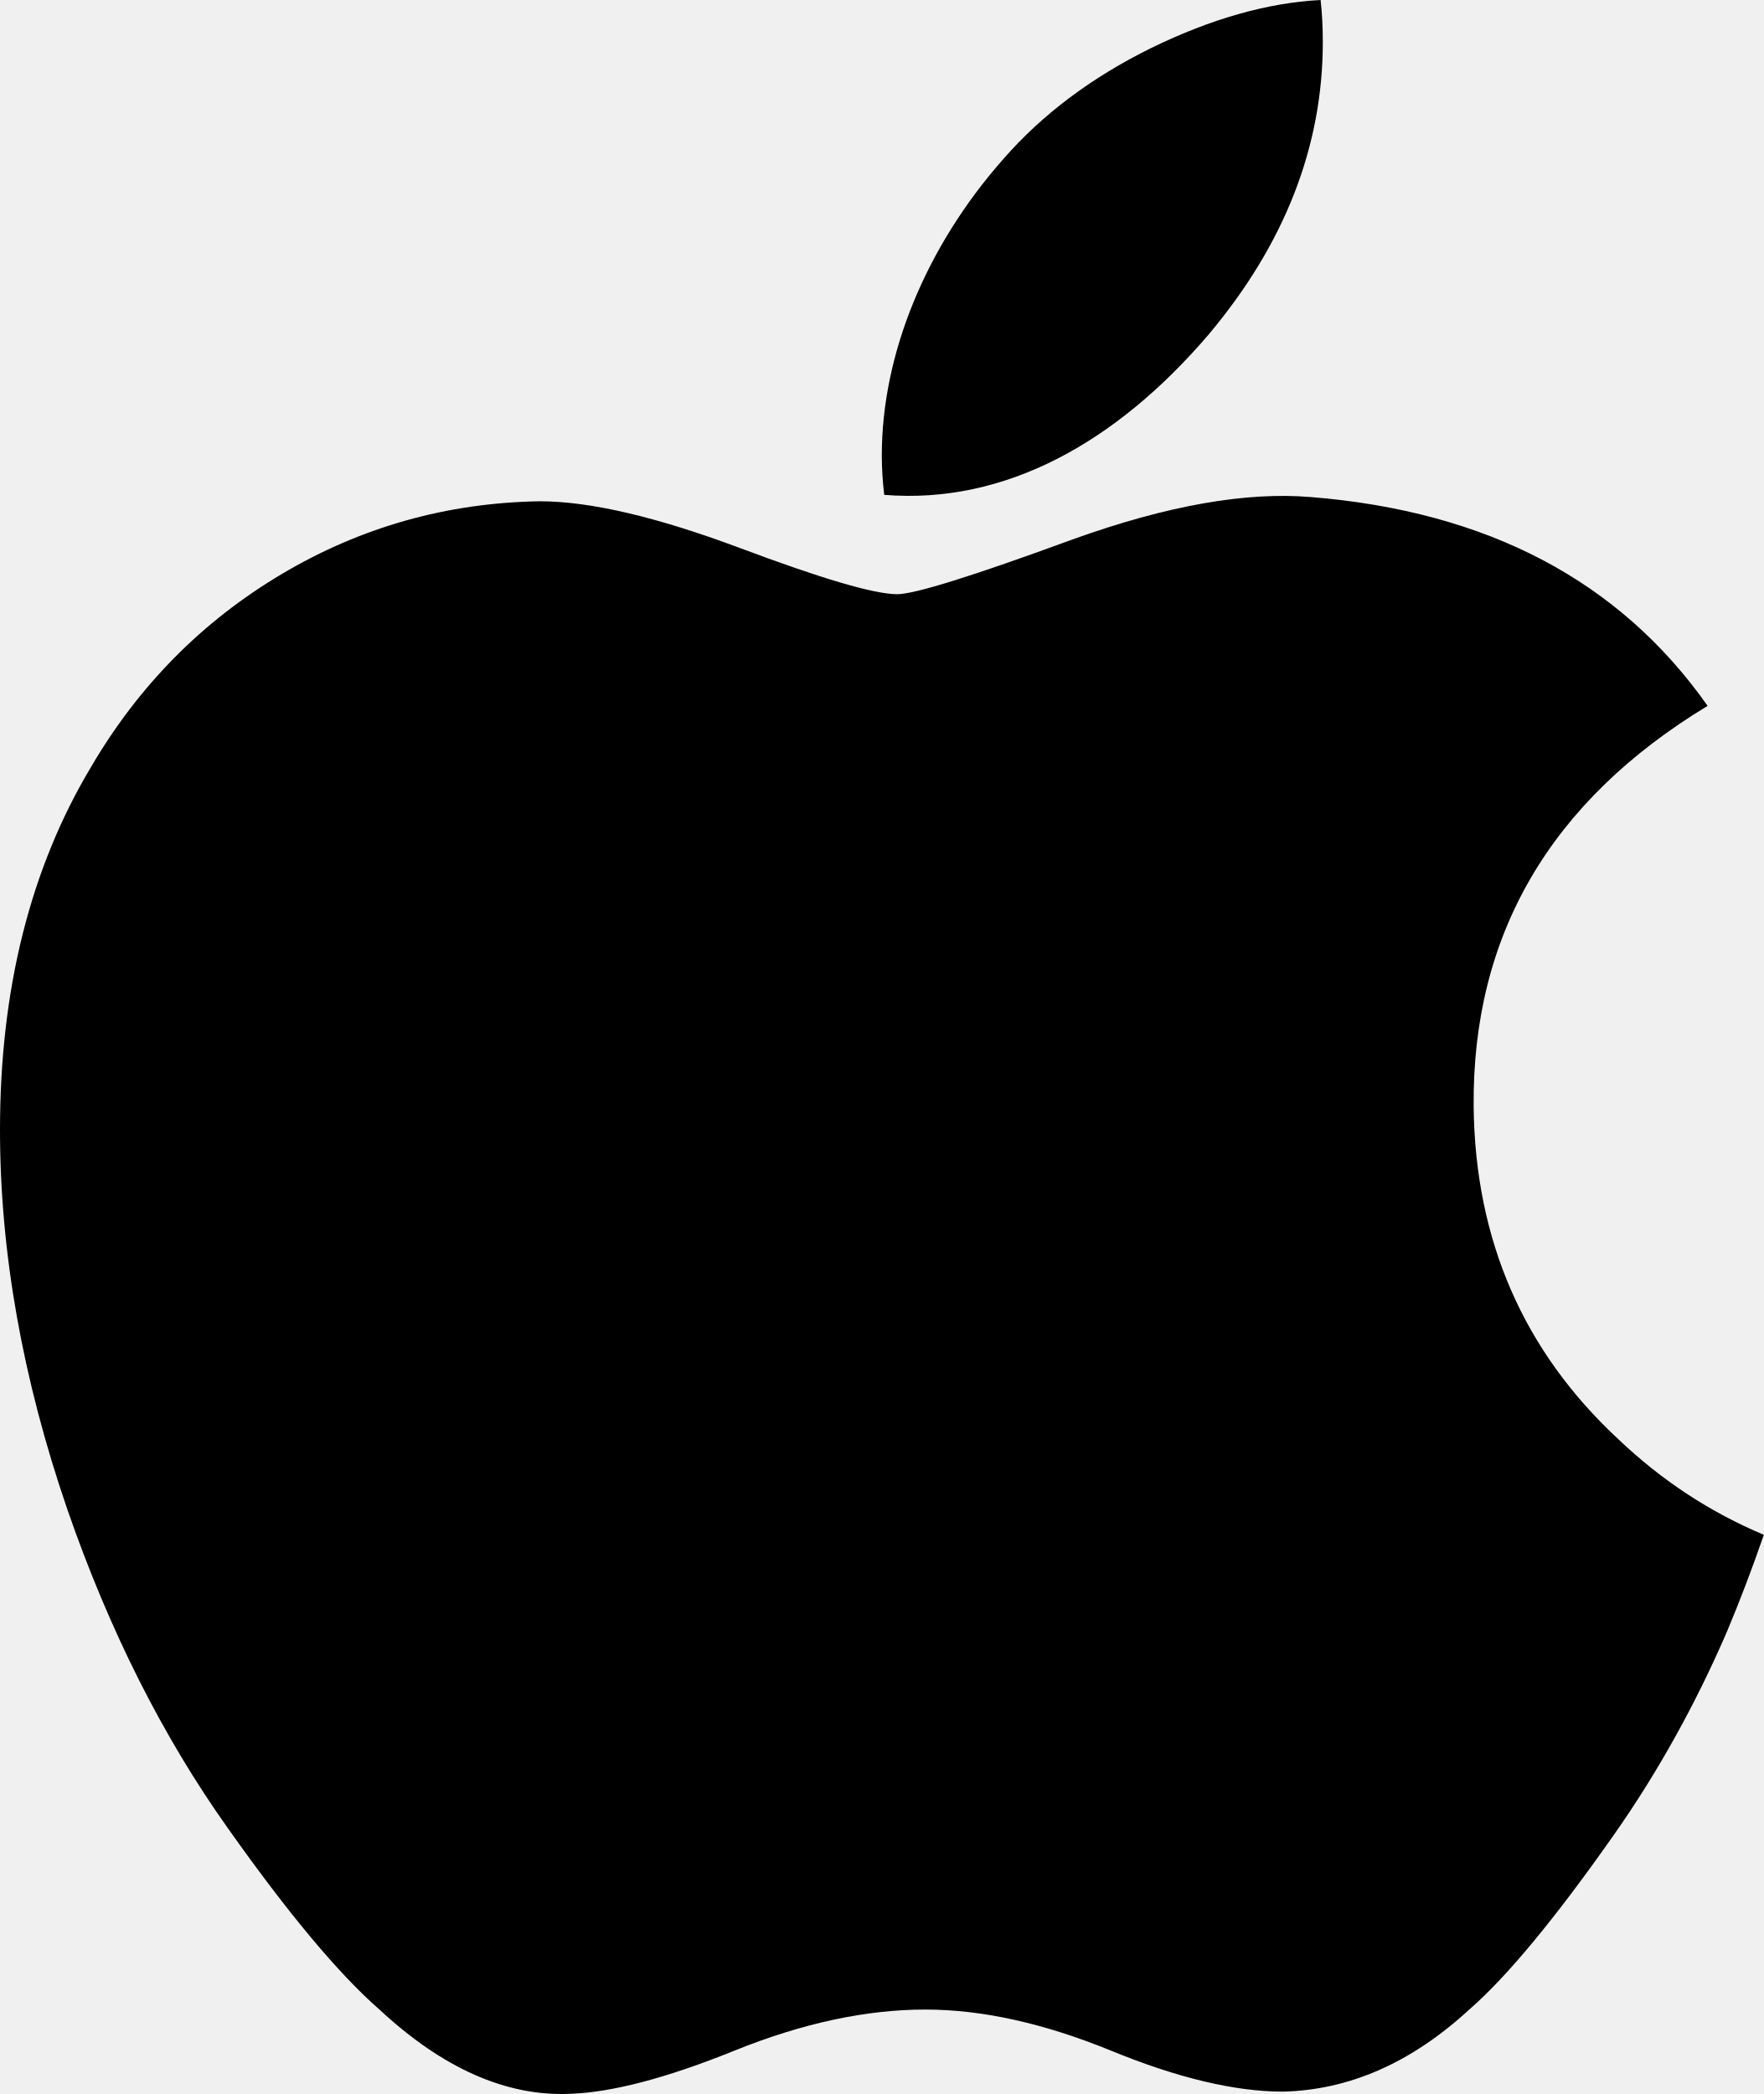
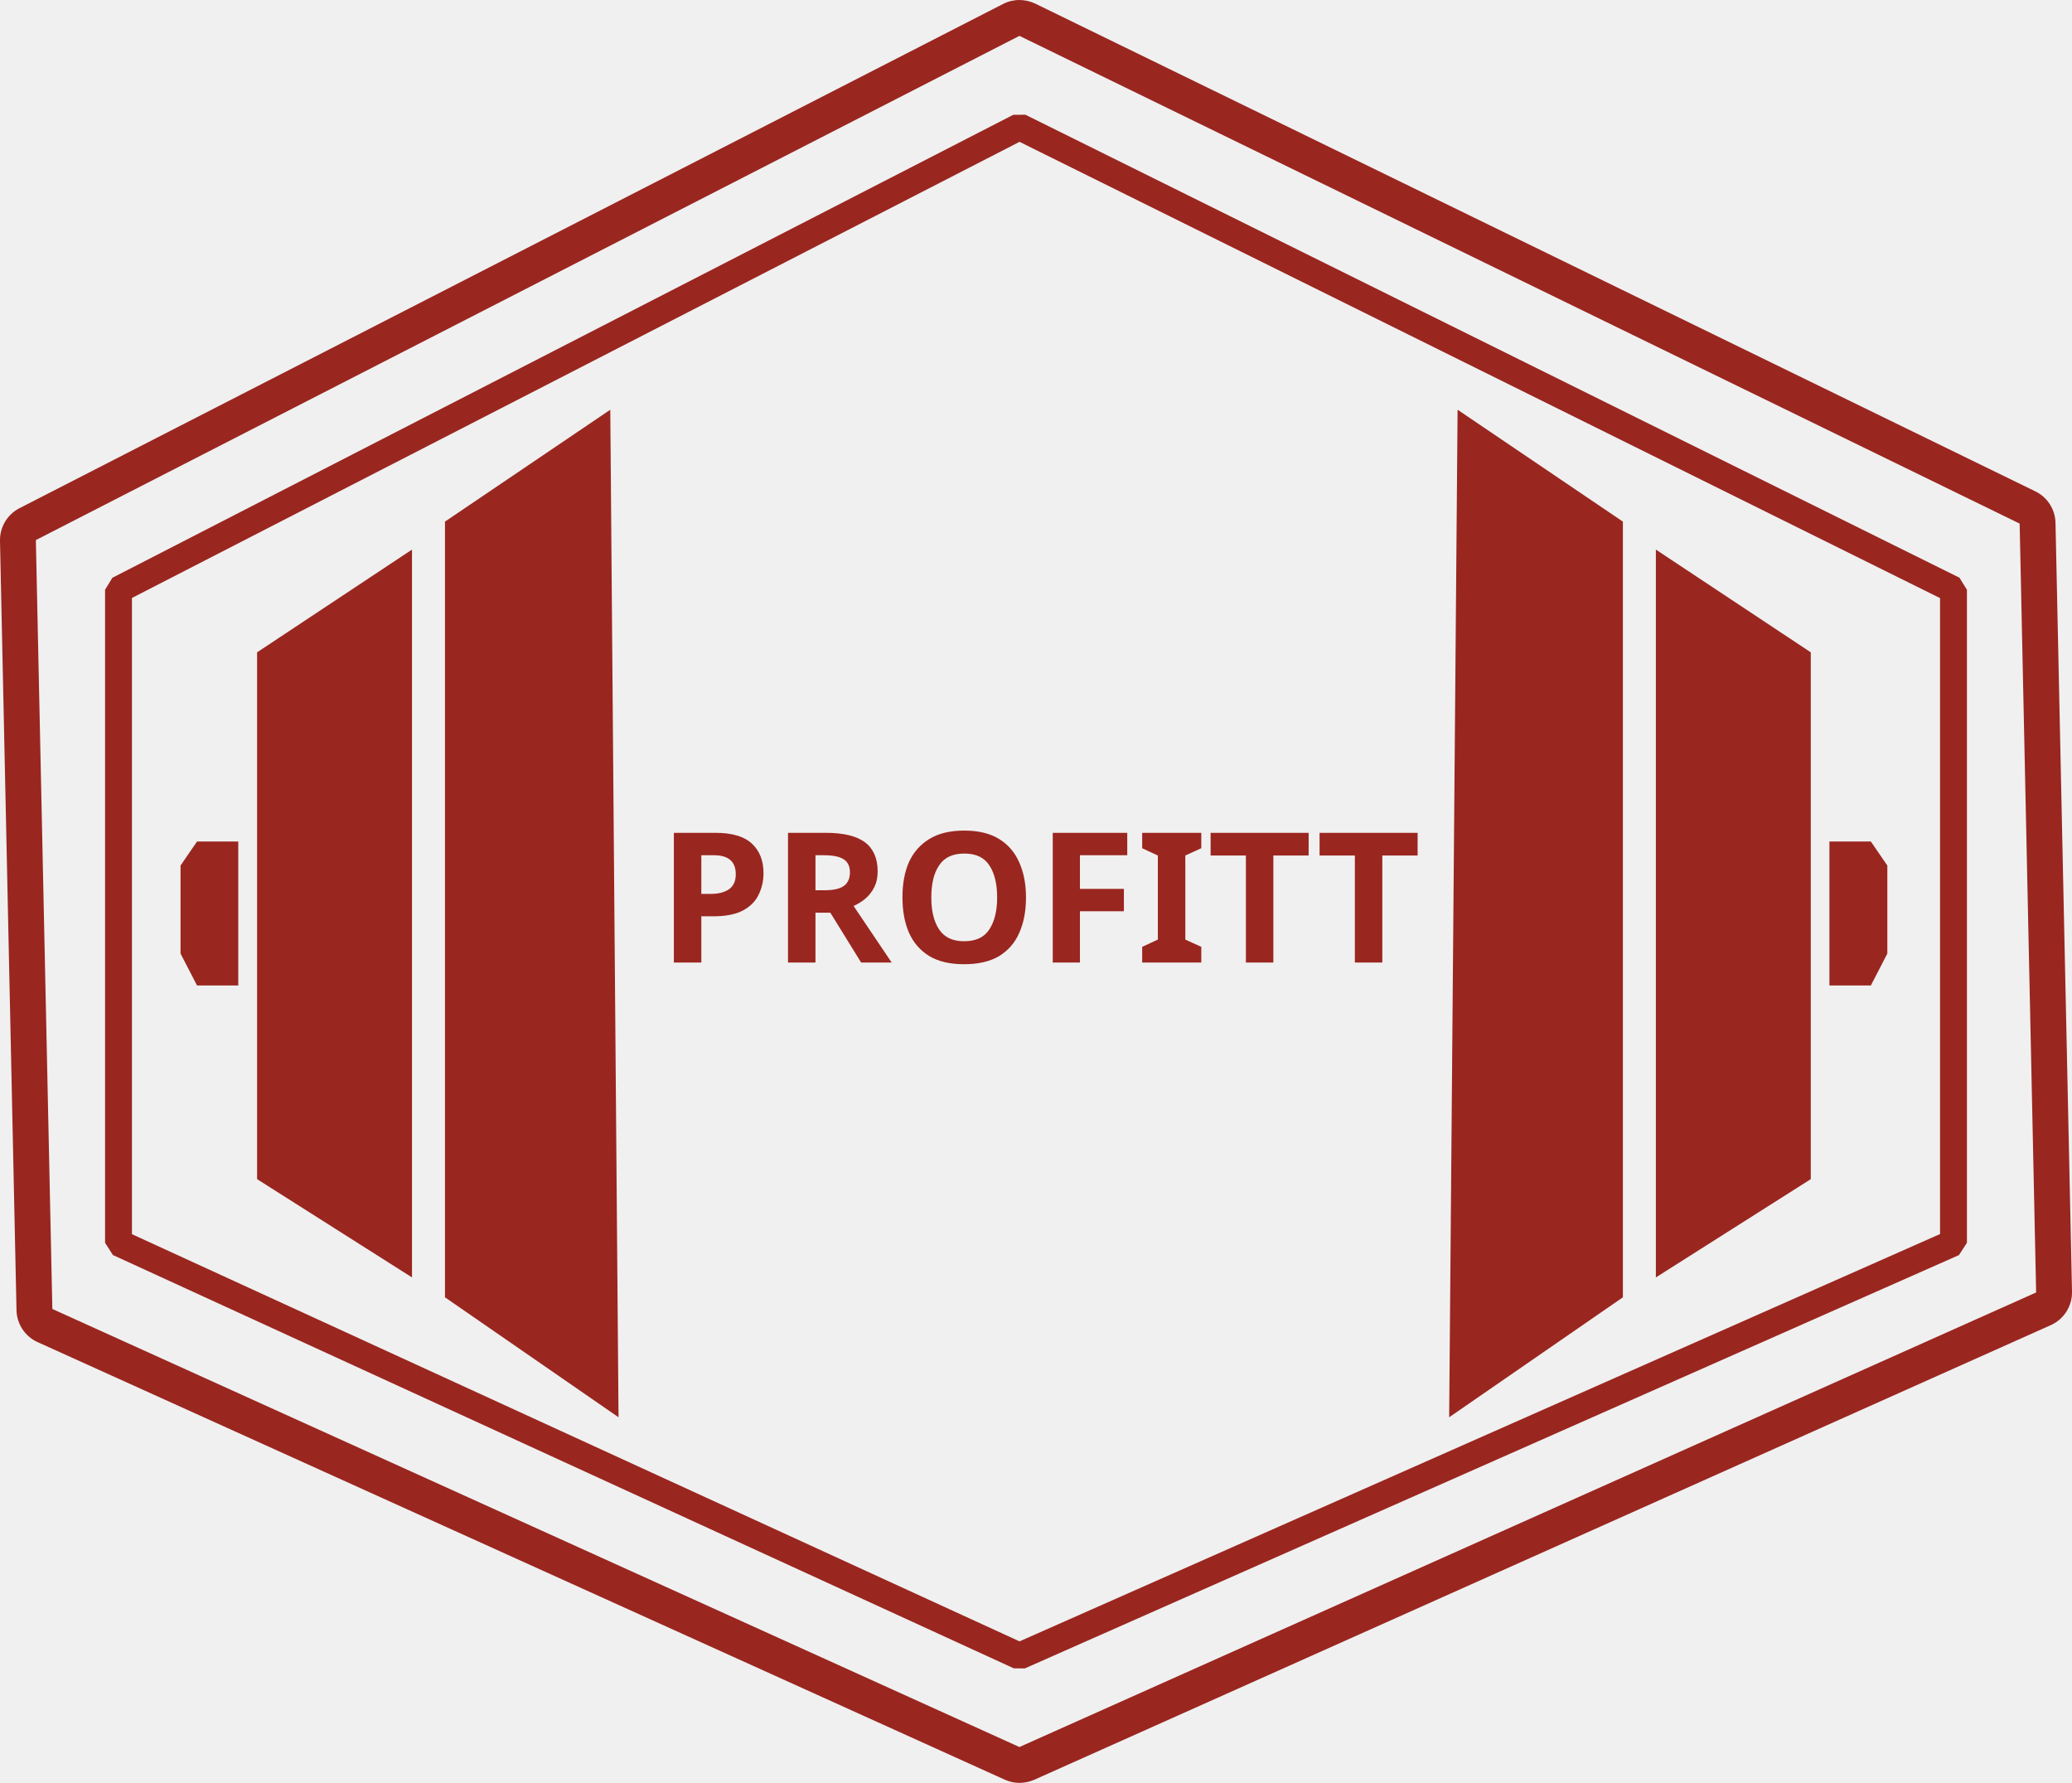
- <svg xmlns="http://www.w3.org/2000/svg" width="1000" viewBox="0 0 1000 1187.198" version="1.1" height="1187.198" id="svg2">
-   <defs id="defs8" />
-   <path d="m 979.042,925.188 c -17.954,41.477 -39.206,79.657 -63.828,114.759 -33.563,47.853 -61.044,80.976 -82.222,99.37 -32.83,30.192 -68.005,45.654 -105.672,46.534 -27.041,0 -59.651,-7.695 -97.611,-23.303 -38.084,-15.536 -73.084,-23.23 -105.086,-23.23 -33.563,0 -69.559,7.694 -108.061,23.23 -38.561,15.609 -69.625,23.743 -93.375,24.549 -36.12,1.539 -72.124,-14.363 -108.061,-47.78 -22.937,-20.006 -51.627,-54.302 -85.996,-102.887 C 92.254,984.546 61.938,924.382 38.187,855.79 12.751,781.703 0,709.96 0,640.504 0,560.942 17.192,492.321 51.627,434.817 78.69,388.628 114.693,352.192 159.754,325.444 c 45.061,-26.748 93.749,-40.378 146.182,-41.25 28.69,0 66.312,8.874 113.066,26.315 46.622,17.5 76.557,26.374 89.682,26.374 9.812,0 43.068,-10.377 99.443,-31.064 53.312,-19.185 98.307,-27.129 135.168,-24 99.883,8.061 174.923,47.435 224.828,118.372 -89.33,54.126 -133.519,129.936 -132.64,227.188 0.806,75.751 28.287,138.788 82.295,188.839 24.476,23.23 51.81,41.184 82.222,53.935 -6.595,19.126 -13.557,37.447 -20.958,55.034 z M 749.964,23.751 c 0,59.373 -21.691,114.81 -64.927,166.122 -52.177,61 -115.287,96.248 -183.724,90.686 -0.872,-7.123 -1.378,-14.62 -1.378,-22.497 0,-56.998 24.813,-117.998 68.877,-167.873 21.999,-25.253 49.978,-46.25 83.907,-63 C 686.575,10.688 718.599,1.563 748.718,5.2734376e-4 749.597,7.938 749.964,15.876 749.964,23.75 Z" id="path4" />
+ <svg xmlns="http://www.w3.org/2000/svg" id="Laag_1" data-name="Laag 1" viewBox="0 0 115.57 99.43">
+   <defs>
+     <style>.cls-1,.cls-4{fill:#9a2620;}.cls-2{fill:#fff;stroke:#000;stroke-miterlimit:10;}.cls-3{fill:none;stroke:#9a2620;stroke-linecap:round;stroke-linejoin:bevel;stroke-width:1.5px;}.cls-4{font-size:10.14px;font-family:BerlinSansFB-Bold, Berlin Sans FB;font-weight:700;}</style>
+   </defs>
+   <polygon class="cls-1" points="81.3 22.85 80.83 79.04 90.52 72.35 90.52 29.09 81.3 22.85" />
+   <path class="cls-2" d="M107.89,57.42" transform="translate(-13.08 -21.15)" />
+   <polyline class="cls-1" points="92.36 31.1 92.36 71.24 101 65.76 101 36.38 92.36 30.65" />
+   <polyline class="cls-1" points="102.04 46.93 104.35 46.93 105.27 48.27 105.27 53.18 104.35 54.96 102.04 54.96" />
+   <polygon class="cls-3" points="56.86 7.07 108.96 32.89 108.96 69.31 56.86 92.36 6.61 69.31 6.61 32.89 56.86 7.07" />
+   <path class="cls-1" d="M69.94,23.15l55.79,27.2.92,42.88L69.94,118.58,16,94.15l-.92-42.88L69.94,23.15m0-2a2,2,0,0,0-.91.22L14.17,49.49a2,2,0,0,0-1.09,1.83L14,94.19A2,2,0,0,0,15.18,96L69.12,120.4a2,2,0,0,0,.82.18,2.11,2.11,0,0,0,.82-.17l56.71-25.36a2,2,0,0,0,1.18-1.87l-.92-42.87a2,2,0,0,0-1.13-1.76L70.82,21.35a2.09,2.09,0,0,0-.88-.2Z" transform="translate(-13.08 -21.15)" />
+   <polygon class="cls-1" points="34.04 22.85 34.5 79.04 24.82 72.35 24.82 29.09 34.04 22.85" />
+   <polyline class="cls-1" points="22.98 31.1 22.98 71.24 14.34 65.76 14.34 36.38 22.98 30.65" />
+   <polyline class="cls-1" points="13.29 46.93 10.99 46.93 10.07 48.27 10.07 53.18 10.99 54.96 13.29 54.96" />
+   <text class="cls-4" transform="translate(36.68 53.68)">PROFITT</text>
</svg>
